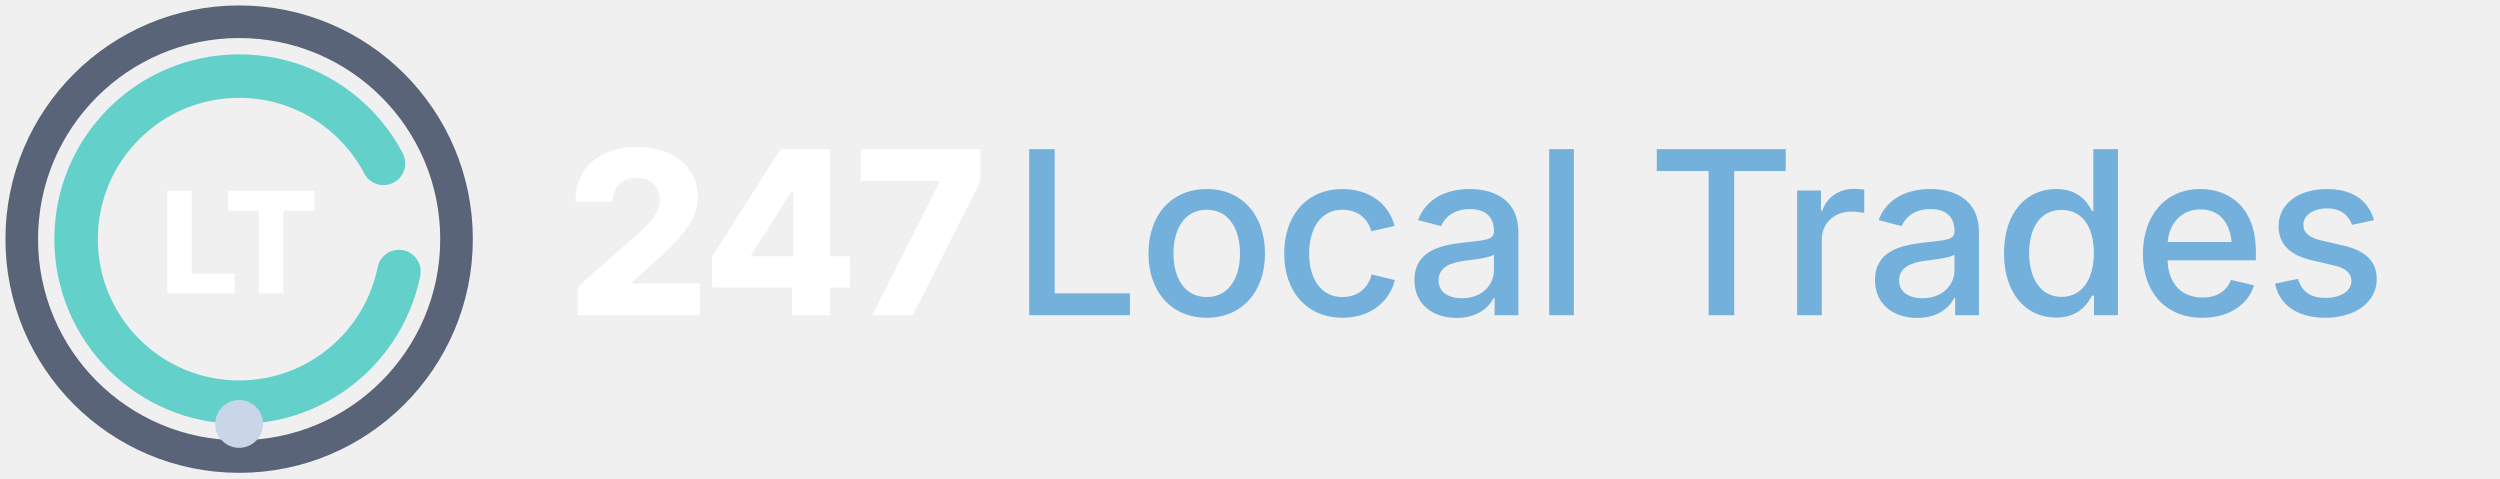
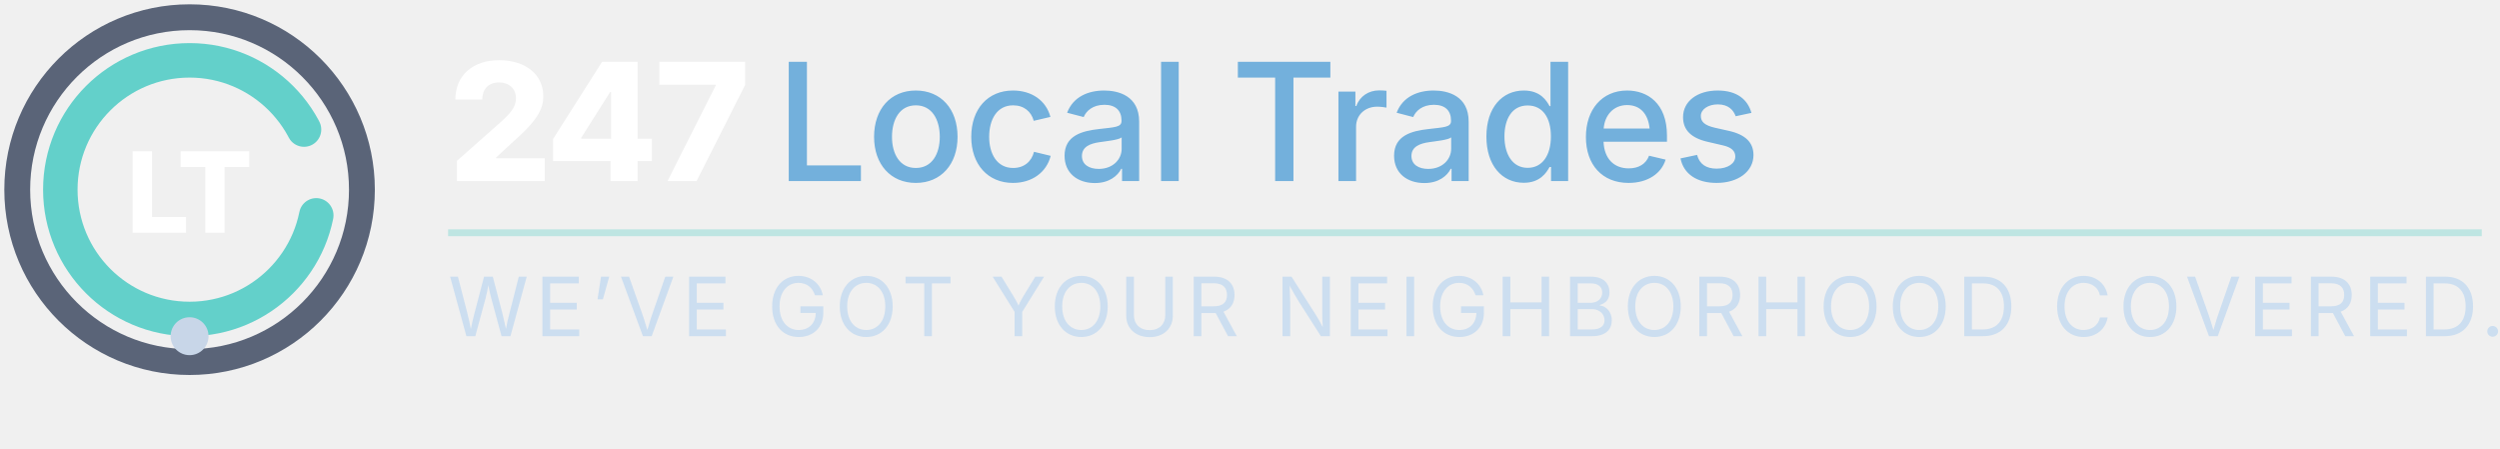
- <svg xmlns="http://www.w3.org/2000/svg" viewBox="0 0 230 44">
+ <svg xmlns="http://www.w3.org/2000/svg" viewBox="0 0 290 52">
  <circle cx="22" cy="22" r="20" fill="none" stroke="#5a6478" stroke-width="3" />
  <circle cx="22" cy="22" r="15" fill="none" stroke="#63D0CA" stroke-width="4" stroke-dasharray="84 11" stroke-dashoffset="-3" stroke-linecap="round" />
  <text x="22" y="27" text-anchor="middle" font-family="system-ui,-apple-system,sans-serif" font-weight="800" font-size="13" fill="#ffffff" letter-spacing="-0.3">LT</text>
  <circle cx="22" cy="39" r="2.2" fill="#c8d6e8" />
-   <text x="52" y="29" font-family="system-ui,-apple-system,sans-serif" font-weight="800" font-size="21" fill="#ffffff" letter-spacing="-0.5">247</text>
-   <text x="93" y="29" font-family="system-ui,-apple-system,sans-serif" font-weight="500" font-size="21" fill="#73B0DC" letter-spacing="-0.2">Local Trades</text>
+   <text x="52" y="21" font-family="system-ui,-apple-system,sans-serif" font-weight="800" font-size="19" fill="#ffffff" letter-spacing="-0.5">247</text>
+   <text x="90" y="21" font-family="system-ui,-apple-system,sans-serif" font-weight="500" font-size="19" fill="#73B0DC" letter-spacing="-0.2">Local Trades</text>
+   <line x1="52" y1="27" x2="288" y2="27" stroke="rgba(99,208,202,0.35)" stroke-width="0.8" />
+   <text x="52" y="39" font-family="system-ui,-apple-system,sans-serif" font-weight="400" font-size="9.5" fill="rgba(180,210,240,0.6)" letter-spacing="0.08em">WE’VE GOT YOUR NEIGHBORHOOD COVERED.</text>
</svg>
